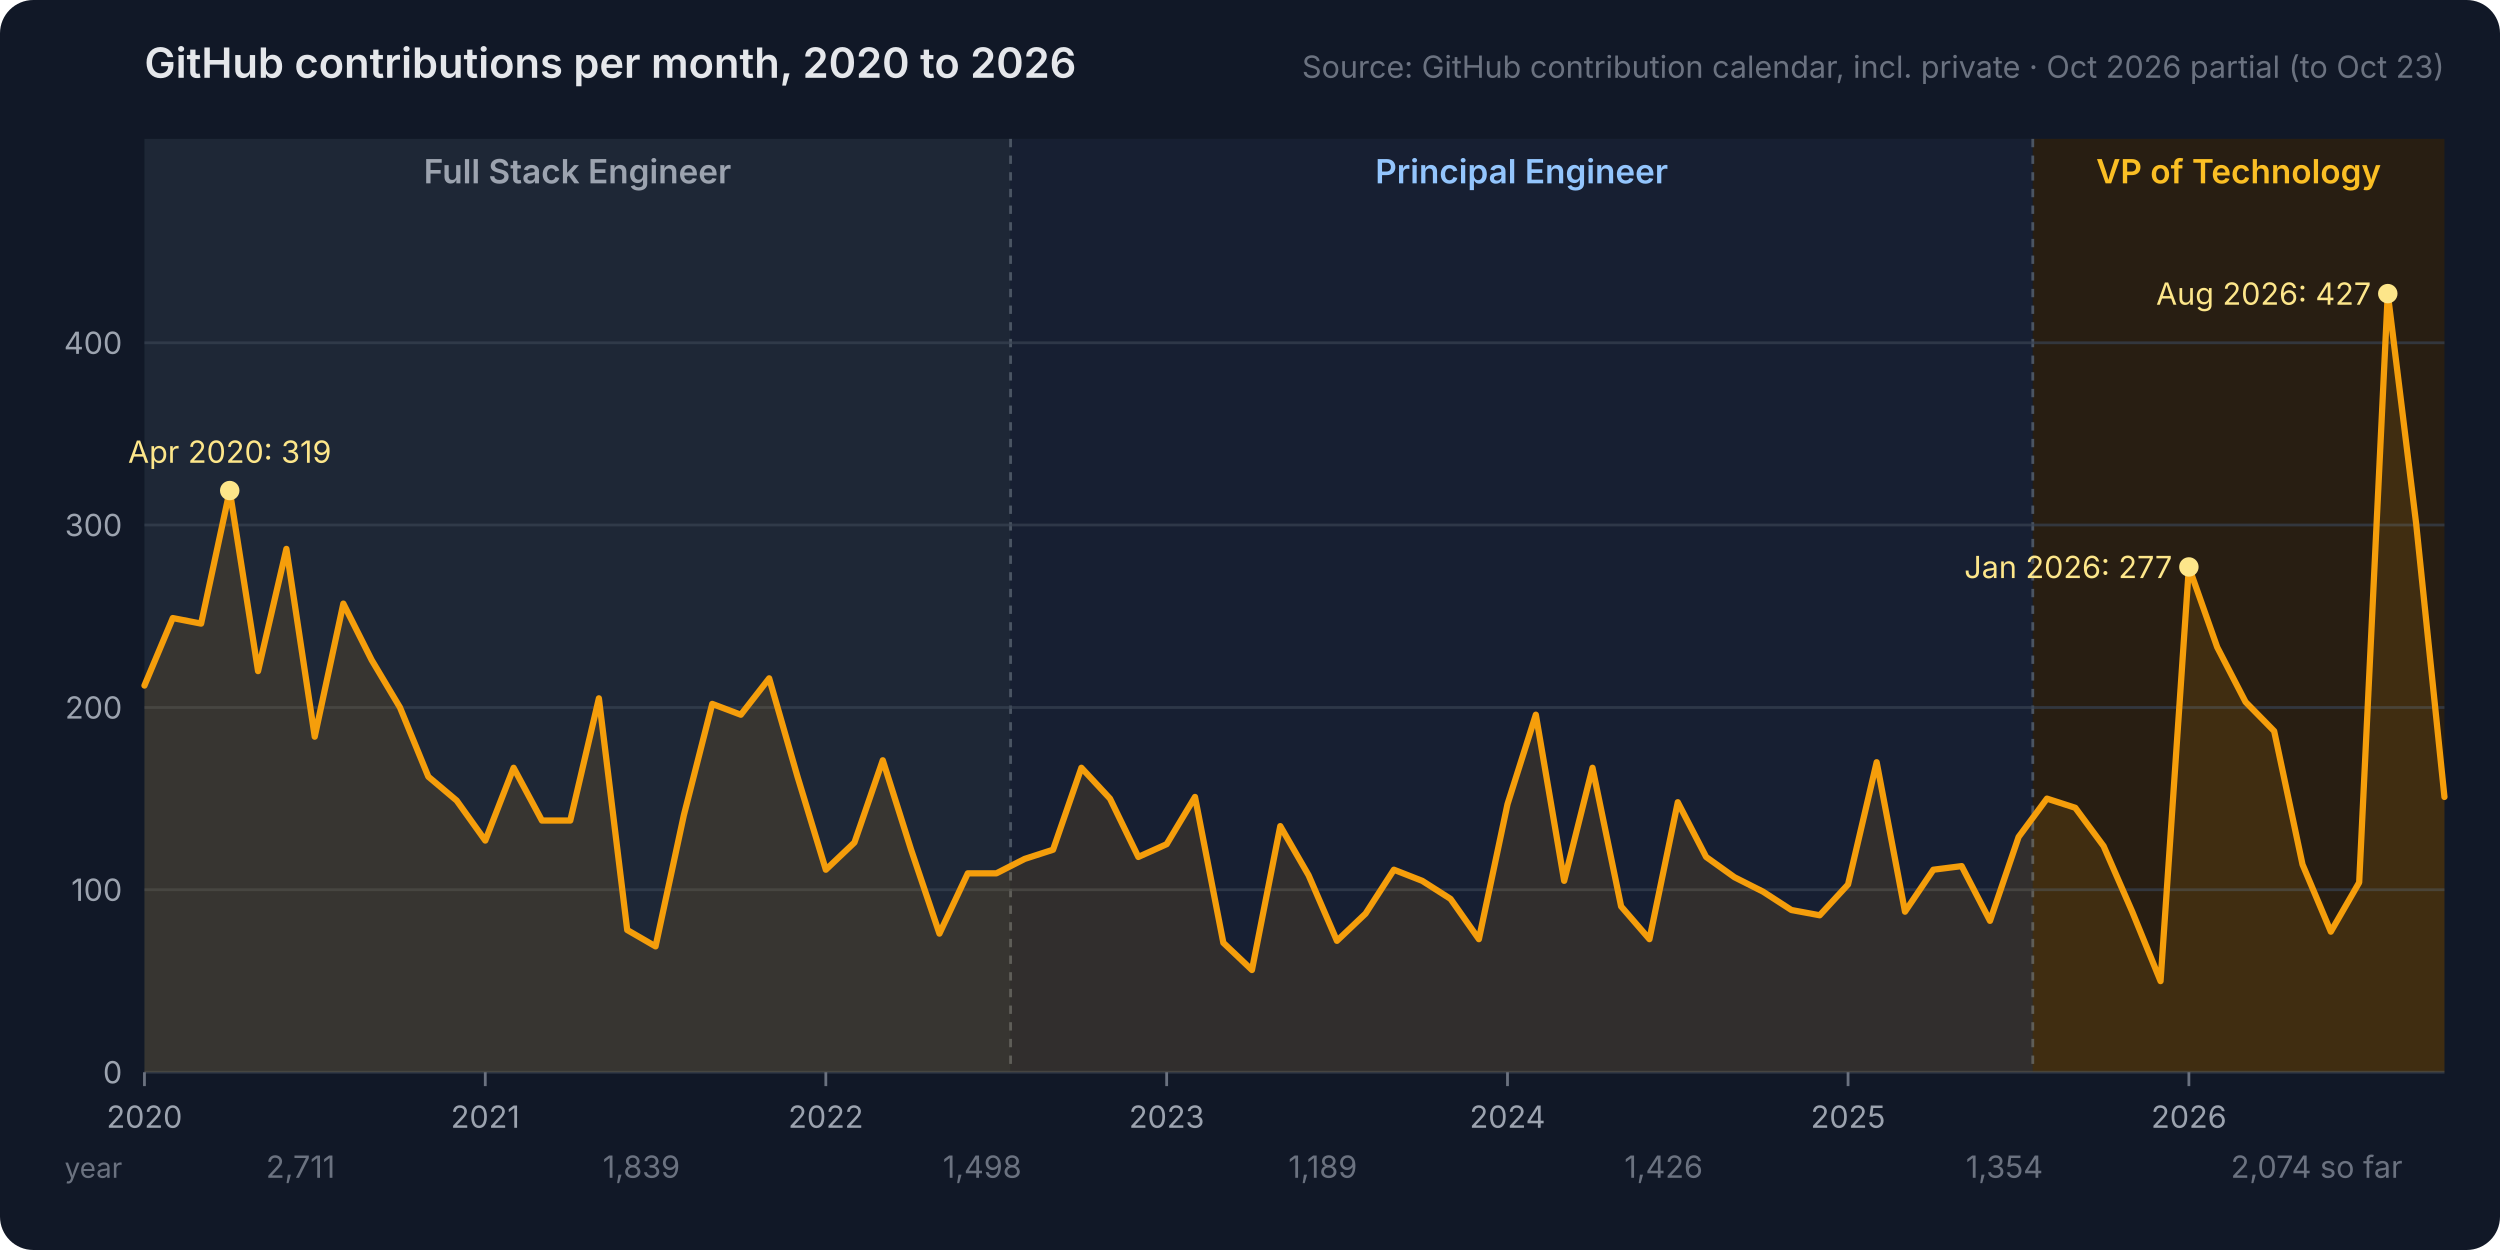
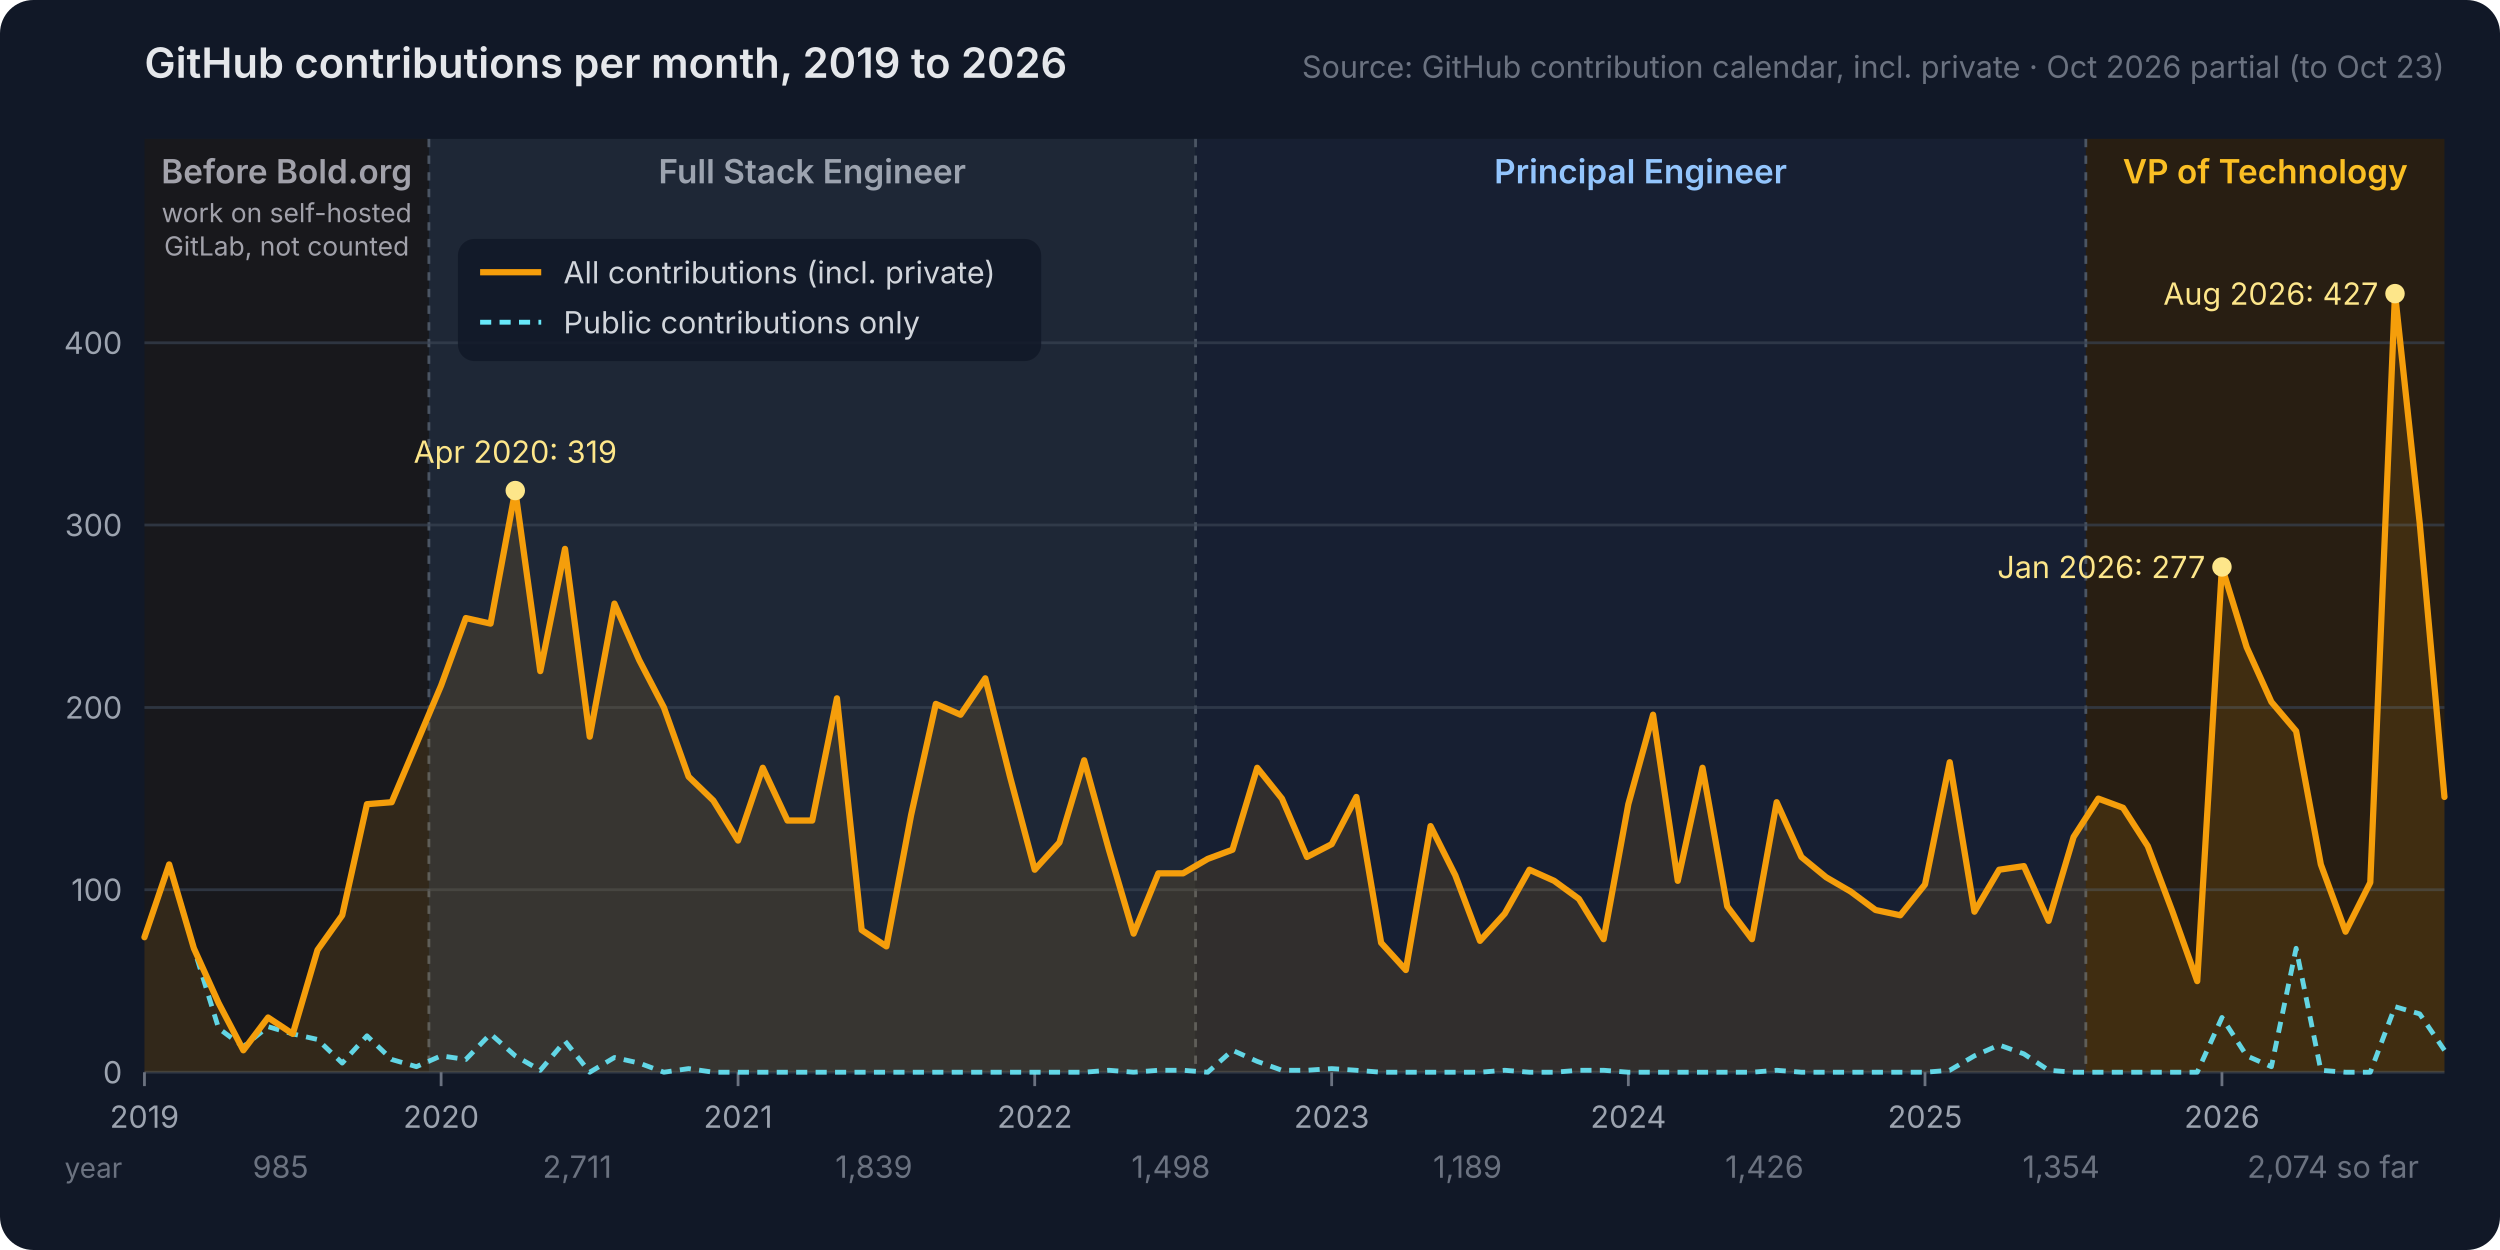
<svg xmlns="http://www.w3.org/2000/svg" viewBox="0 0 900 450" width="900" height="450" font-family="Inter, ui-sans-serif, system-ui, sans-serif" role="img" aria-labelledby="t">
  <rect width="900" height="450" rx="12" fill="#111827" />
-   <text x="52" y="28" fill="#e5e7eb" font-size="15" font-weight="600">GitHub contributions per month, 2020 to 2026</text>
+   <text x="52" y="28" fill="#e5e7eb" font-size="15" font-weight="600">GitHub contributions per month, 2019 to 2026</text>
  <text x="880" y="28" fill="#6b7280" font-size="11" text-anchor="end">Source: GitHub contribution calendar, incl. private · Oct 2026 partial (to Oct 23)</text>
-   <rect x="52.0" y="50" width="311.8" height="336" fill="#1f2937" opacity="0.9" />
-   <text x="207.9" y="66" fill="#9ca3af" font-size="12" font-weight="600" text-anchor="middle">Full Stack Engineer</text>
-   <rect x="363.8" y="50" width="368.0" height="336" fill="#172033" opacity="0.9" />
-   <text x="547.8" y="66" fill="#93c5fd" font-size="12" font-weight="600" text-anchor="middle">Principal Engineer</text>
-   <line x1="363.8" x2="363.8" y1="50" y2="386" stroke="#4b5563" stroke-dasharray="3 3" />
-   <rect x="731.8" y="50" width="148.2" height="336" fill="#2a1f0f" opacity="0.9" />
-   <text x="805.9" y="66" fill="#fbbf24" font-size="12" font-weight="600" text-anchor="middle">VP of Technology</text>
-   <line x1="731.8" x2="731.8" y1="50" y2="386" stroke="#4b5563" stroke-dasharray="3 3" />
+   <rect x="52.0" y="50" width="102.4" height="336" fill="#18181b" opacity="0.9" />
+   <text x="103.2" y="66" fill="#a1a1aa" font-size="12" font-weight="600" text-anchor="middle">Before Bold.org</text>
+   <text x="103.2" y="80" fill="#a1a1aa" font-size="9.5" text-anchor="middle">work on self-hosted</text>
+   <text x="103.2" y="92" fill="#a1a1aa" font-size="9.5" text-anchor="middle">GitLab, not counted</text>
+   <rect x="154.4" y="50" width="276.0" height="336" fill="#1f2937" opacity="0.9" />
+   <text x="292.4" y="66" fill="#9ca3af" font-size="12" font-weight="600" text-anchor="middle">Full Stack Engineer</text>
+   <line x1="154.4" x2="154.4" y1="50" y2="386" stroke="#4b5563" stroke-dasharray="3 3" />
+   <rect x="430.4" y="50" width="320.5" height="336" fill="#172033" opacity="0.9" />
+   <text x="590.6" y="66" fill="#93c5fd" font-size="12" font-weight="600" text-anchor="middle">Principal Engineer</text>
+   <line x1="430.4" x2="430.4" y1="50" y2="386" stroke="#4b5563" stroke-dasharray="3 3" />
+   <rect x="750.9" y="50" width="129.1" height="336" fill="#2a1f0f" opacity="0.9" />
+   <text x="815.5" y="66" fill="#fbbf24" font-size="12" font-weight="600" text-anchor="middle">VP of Technology</text>
+   <line x1="750.9" x2="750.9" y1="50" y2="386" stroke="#4b5563" stroke-dasharray="3 3" />
  <line x1="52" x2="880" y1="386.0" y2="386.0" stroke="#374151" stroke-width="1" opacity="0.7" />
  <text x="44" y="390.0" fill="#9ca3af" font-size="11" text-anchor="end">0</text>
  <line x1="52" x2="880" y1="320.3" y2="320.3" stroke="#374151" stroke-width="1" opacity="0.7" />
  <text x="44" y="324.3" fill="#9ca3af" font-size="11" text-anchor="end">100</text>
  <line x1="52" x2="880" y1="254.7" y2="254.7" stroke="#374151" stroke-width="1" opacity="0.7" />
  <text x="44" y="258.7" fill="#9ca3af" font-size="11" text-anchor="end">200</text>
  <line x1="52" x2="880" y1="189.0" y2="189.0" stroke="#374151" stroke-width="1" opacity="0.7" />
  <text x="44" y="193.0" fill="#9ca3af" font-size="11" text-anchor="end">300</text>
  <line x1="52" x2="880" y1="123.4" y2="123.4" stroke="#374151" stroke-width="1" opacity="0.7" />
  <text x="44" y="127.4" fill="#9ca3af" font-size="11" text-anchor="end">400</text>
  <line x1="52.0" x2="52.0" y1="386" y2="391" stroke="#6b7280" />
-   <text x="52.0" y="406" fill="#9ca3af" font-size="11" text-anchor="middle">2020</text>
-   <line x1="174.7" x2="174.7" y1="386" y2="391" stroke="#6b7280" />
-   <text x="174.7" y="406" fill="#9ca3af" font-size="11" text-anchor="middle">2021</text>
-   <line x1="297.3" x2="297.3" y1="386" y2="391" stroke="#6b7280" />
-   <text x="297.3" y="406" fill="#9ca3af" font-size="11" text-anchor="middle">2022</text>
-   <line x1="420.0" x2="420.0" y1="386" y2="391" stroke="#6b7280" />
-   <text x="420.0" y="406" fill="#9ca3af" font-size="11" text-anchor="middle">2023</text>
-   <line x1="542.7" x2="542.7" y1="386" y2="391" stroke="#6b7280" />
-   <text x="542.7" y="406" fill="#9ca3af" font-size="11" text-anchor="middle">2024</text>
-   <line x1="665.3" x2="665.3" y1="386" y2="391" stroke="#6b7280" />
-   <text x="665.3" y="406" fill="#9ca3af" font-size="11" text-anchor="middle">2025</text>
-   <line x1="788.0" x2="788.0" y1="386" y2="391" stroke="#6b7280" />
-   <text x="788.0" y="406" fill="#9ca3af" font-size="11" text-anchor="middle">2026</text>
-   <polygon points="52.0,386.0 52.0,246.8 62.2,222.5 72.4,224.5 82.7,176.6 92.9,241.6 103.1,197.6 113.3,265.2 123.6,217.3 133.8,237.6 144.0,254.7 154.2,279.6 164.4,288.2 174.7,302.6 184.9,276.4 195.1,295.4 205.3,295.4 215.6,251.4 225.8,334.8 236.0,340.7 246.2,293.4 256.4,253.4 266.7,257.3 276.9,244.2 287.1,279.6 297.3,313.1 307.6,303.3 317.8,273.7 328.0,305.9 338.2,336.1 348.4,314.4 358.7,314.4 368.9,309.2 379.1,305.9 389.3,276.4 399.6,287.5 409.8,308.5 420.0,303.9 430.2,286.9 440.4,339.4 450.7,349.2 460.9,297.4 471.1,315.1 481.3,338.7 491.6,328.9 501.8,313.1 512.0,317.1 522.2,323.6 532.4,338.1 542.7,289.5 552.9,257.3 563.1,317.1 573.3,276.4 583.6,326.3 593.8,338.1 604.0,288.8 614.2,308.5 624.4,315.8 634.7,321.0 644.9,327.6 655.1,329.5 665.3,318.4 675.6,274.4 685.8,328.2 696.0,313.1 706.2,311.8 716.4,331.5 726.7,301.3 736.9,287.5 747.1,290.8 757.3,304.6 767.6,328.2 777.8,353.2 788.0,204.1 798.2,233.0 808.4,252.7 818.7,263.2 828.9,311.2 839.1,335.4 849.3,317.7 859.6,105.7 869.8,188.4 880.0,286.9 880.0,386.0" fill="#f59e0b" opacity="0.12" />
-   <polyline points="52.0,246.8 62.2,222.5 72.4,224.5 82.7,176.6 92.9,241.6 103.1,197.6 113.3,265.2 123.6,217.3 133.8,237.6 144.0,254.7 154.2,279.6 164.4,288.2 174.7,302.6 184.9,276.4 195.1,295.4 205.3,295.4 215.6,251.4 225.8,334.8 236.0,340.7 246.2,293.4 256.4,253.4 266.7,257.3 276.9,244.2 287.1,279.6 297.3,313.1 307.6,303.3 317.8,273.7 328.0,305.9 338.2,336.1 348.4,314.4 358.7,314.4 368.9,309.2 379.1,305.9 389.3,276.4 399.6,287.5 409.8,308.5 420.0,303.9 430.2,286.9 440.4,339.4 450.7,349.2 460.9,297.4 471.1,315.1 481.3,338.7 491.6,328.9 501.8,313.1 512.0,317.1 522.2,323.6 532.4,338.1 542.7,289.5 552.9,257.3 563.1,317.1 573.3,276.4 583.6,326.3 593.8,338.1 604.0,288.8 614.2,308.5 624.4,315.8 634.7,321.0 644.9,327.6 655.1,329.5 665.3,318.4 675.6,274.4 685.8,328.2 696.0,313.1 706.2,311.8 716.4,331.5 726.7,301.3 736.9,287.5 747.1,290.8 757.3,304.6 767.6,328.2 777.8,353.2 788.0,204.1 798.2,233.0 808.4,252.7 818.7,263.2 828.9,311.2 839.1,335.4 849.3,317.7 859.6,105.7 869.8,188.4 880.0,286.9" fill="none" stroke="#f59e0b" stroke-width="2.25" stroke-linejoin="round" stroke-linecap="round" />
-   <circle cx="82.7" cy="176.6" r="3.5" fill="#fde68a" />
-   <text x="82.7" y="166.6" fill="#fde68a" font-size="11" text-anchor="middle">Apr 2020: 319</text>
-   <circle cx="788.0" cy="204.1" r="3.5" fill="#fde68a" />
-   <text x="782.0" y="208.1" fill="#fde68a" font-size="11" text-anchor="end">Jan 2026: 277</text>
-   <circle cx="859.6" cy="105.7" r="3.5" fill="#fde68a" />
-   <text x="853.6" y="109.7" fill="#fde68a" font-size="11" text-anchor="end">Aug 2026: 427</text>
-   <text x="108.2" y="424" fill="#6b7280" font-size="11" text-anchor="middle">2,711</text>
-   <text x="230.9" y="424" fill="#6b7280" font-size="11" text-anchor="middle">1,839</text>
-   <text x="353.6" y="424" fill="#6b7280" font-size="11" text-anchor="middle">1,498</text>
-   <text x="476.2" y="424" fill="#6b7280" font-size="11" text-anchor="middle">1,189</text>
-   <text x="598.9" y="424" fill="#6b7280" font-size="11" text-anchor="middle">1,426</text>
-   <text x="721.6" y="424" fill="#6b7280" font-size="11" text-anchor="middle">1,354</text>
-   <text x="834.0" y="424" fill="#6b7280" font-size="11" text-anchor="middle">2,074 so far</text>
+   <text x="52.0" y="406" fill="#9ca3af" font-size="11" text-anchor="middle">2019</text>
+   <line x1="158.8" x2="158.8" y1="386" y2="391" stroke="#6b7280" />
+   <text x="158.8" y="406" fill="#9ca3af" font-size="11" text-anchor="middle">2020</text>
+   <line x1="265.7" x2="265.7" y1="386" y2="391" stroke="#6b7280" />
+   <text x="265.7" y="406" fill="#9ca3af" font-size="11" text-anchor="middle">2021</text>
+   <line x1="372.5" x2="372.5" y1="386" y2="391" stroke="#6b7280" />
+   <text x="372.5" y="406" fill="#9ca3af" font-size="11" text-anchor="middle">2022</text>
+   <line x1="479.4" x2="479.4" y1="386" y2="391" stroke="#6b7280" />
+   <text x="479.4" y="406" fill="#9ca3af" font-size="11" text-anchor="middle">2023</text>
+   <line x1="586.2" x2="586.2" y1="386" y2="391" stroke="#6b7280" />
+   <text x="586.2" y="406" fill="#9ca3af" font-size="11" text-anchor="middle">2024</text>
+   <line x1="693.0" x2="693.0" y1="386" y2="391" stroke="#6b7280" />
+   <text x="693.0" y="406" fill="#9ca3af" font-size="11" text-anchor="middle">2025</text>
+   <line x1="799.9" x2="799.9" y1="386" y2="391" stroke="#6b7280" />
+   <text x="799.9" y="406" fill="#9ca3af" font-size="11" text-anchor="middle">2026</text>
+   <polygon points="52.0,386.0 52.0,337.4 60.9,311.2 69.8,341.4 78.7,361.1 87.6,378.1 96.5,366.3 105.4,372.2 114.3,342.0 123.2,329.5 132.1,289.5 141.0,288.8 149.9,267.8 158.8,246.8 167.7,222.5 176.6,224.5 185.5,176.6 194.5,241.6 203.4,197.6 212.3,265.2 221.2,217.3 230.1,237.6 239.0,254.7 247.9,279.6 256.8,288.2 265.7,302.6 274.6,276.4 283.5,295.4 292.4,295.4 301.3,251.4 310.2,334.8 319.1,340.7 328.0,293.4 336.9,253.4 345.8,257.3 354.7,244.2 363.6,279.6 372.5,313.1 381.4,303.3 390.3,273.7 399.2,305.9 408.1,336.1 417.0,314.4 425.9,314.4 434.8,309.2 443.7,305.9 452.6,276.4 461.5,287.5 470.5,308.5 479.4,303.9 488.3,286.9 497.2,339.4 506.1,349.2 515.0,297.4 523.9,315.1 532.8,338.7 541.7,328.9 550.6,313.1 559.5,317.1 568.4,323.6 577.3,338.1 586.2,289.5 595.1,257.3 604.0,317.1 612.9,276.4 621.8,326.3 630.7,338.1 639.6,288.8 648.5,308.5 657.4,315.8 666.3,321.0 675.2,327.6 684.1,329.5 693.0,318.4 701.9,274.4 710.8,328.2 719.7,313.1 728.6,311.8 737.5,331.5 746.5,301.3 755.4,287.5 764.3,290.8 773.2,304.6 782.1,328.2 791.0,353.2 799.9,204.1 808.8,233.0 817.7,252.7 826.6,263.2 835.5,311.2 844.4,335.4 853.3,317.7 862.2,105.7 871.1,188.4 880.0,286.9 880.0,386.0" fill="#f59e0b" opacity="0.12" />
+   <polyline points="52.0,337.4 60.9,311.2 69.8,341.4 78.7,370.2 87.6,376.8 96.5,369.6 105.4,372.2 114.3,374.2 123.2,382.7 132.1,372.9 141.0,381.4 149.9,384.0 158.8,380.1 167.7,381.4 176.6,372.2 185.5,380.1 194.5,385.3 203.4,374.8 212.3,386.0 221.2,380.7 230.1,382.7 239.0,386.0 247.9,384.7 256.8,386.0 265.7,386.0 274.6,386.0 283.5,386.0 292.4,386.0 301.3,386.0 310.2,386.0 319.1,386.0 328.0,386.0 336.9,386.0 345.8,386.0 354.7,386.0 363.6,386.0 372.5,386.0 381.4,386.0 390.3,386.0 399.2,385.3 408.1,386.0 417.0,385.3 425.9,385.3 434.8,386.0 443.7,378.1 452.6,382.1 461.5,385.3 470.5,385.3 479.4,384.7 488.3,385.3 497.2,386.0 506.1,386.0 515.0,386.0 523.9,386.0 532.8,386.0 541.7,385.3 550.6,386.0 559.5,386.0 568.4,385.3 577.3,385.3 586.2,386.0 595.1,386.0 604.0,386.0 612.9,386.0 621.8,386.0 630.7,386.0 639.6,385.3 648.5,386.0 657.4,386.0 666.3,386.0 675.2,386.0 684.1,386.0 693.0,386.0 701.9,385.3 710.8,380.1 719.7,376.2 728.6,379.4 737.5,385.3 746.5,386.0 755.4,386.0 764.3,386.0 773.2,386.0 782.1,386.0 791.0,386.0 799.9,366.3 808.8,380.1 817.7,384.0 826.6,341.4 835.5,385.3 844.4,386.0 853.3,386.0 862.2,362.4 871.1,365.0 880.0,378.1" fill="none" stroke="#67e8f9" stroke-width="1.75" stroke-dasharray="4 3" stroke-linejoin="round" opacity="0.9" />
+   <polyline points="52.0,337.4 60.9,311.2 69.8,341.4 78.7,361.1 87.6,378.1 96.5,366.3 105.4,372.2 114.3,342.0 123.2,329.5 132.1,289.5 141.0,288.8 149.9,267.8 158.8,246.8 167.7,222.5 176.6,224.5 185.5,176.6 194.5,241.6 203.4,197.6 212.3,265.2 221.2,217.3 230.1,237.6 239.0,254.7 247.9,279.6 256.8,288.2 265.7,302.6 274.6,276.4 283.5,295.4 292.4,295.4 301.3,251.4 310.2,334.8 319.1,340.7 328.0,293.4 336.9,253.4 345.8,257.3 354.7,244.2 363.6,279.6 372.5,313.1 381.4,303.3 390.3,273.7 399.2,305.9 408.1,336.1 417.0,314.4 425.9,314.4 434.8,309.2 443.7,305.9 452.6,276.4 461.5,287.5 470.5,308.5 479.4,303.9 488.3,286.9 497.2,339.4 506.1,349.2 515.0,297.4 523.9,315.1 532.8,338.7 541.7,328.9 550.6,313.1 559.5,317.1 568.4,323.6 577.3,338.1 586.2,289.5 595.1,257.3 604.0,317.1 612.9,276.4 621.8,326.3 630.7,338.1 639.6,288.8 648.5,308.5 657.4,315.8 666.3,321.0 675.2,327.6 684.1,329.5 693.0,318.4 701.9,274.4 710.8,328.2 719.7,313.1 728.6,311.8 737.5,331.5 746.5,301.3 755.4,287.5 764.3,290.8 773.2,304.6 782.1,328.2 791.0,353.2 799.9,204.1 808.8,233.0 817.7,252.7 826.6,263.2 835.5,311.2 844.4,335.4 853.3,317.7 862.2,105.7 871.1,188.4 880.0,286.9" fill="none" stroke="#f59e0b" stroke-width="2.25" stroke-linejoin="round" stroke-linecap="round" />
+   <circle cx="185.5" cy="176.6" r="3.5" fill="#fde68a" />
+   <text x="185.5" y="166.6" fill="#fde68a" font-size="11" text-anchor="middle">Apr 2020: 319</text>
+   <circle cx="799.9" cy="204.1" r="3.5" fill="#fde68a" />
+   <text x="793.9" y="208.1" fill="#fde68a" font-size="11" text-anchor="end">Jan 2026: 277</text>
+   <circle cx="862.2" cy="105.7" r="3.5" fill="#fde68a" />
+   <text x="856.2" y="109.7" fill="#fde68a" font-size="11" text-anchor="end">Aug 2026: 427</text>
+   <text x="101.0" y="424" fill="#6b7280" font-size="11" text-anchor="middle">985</text>
+   <text x="207.8" y="424" fill="#6b7280" font-size="11" text-anchor="middle">2,711</text>
+   <text x="314.6" y="424" fill="#6b7280" font-size="11" text-anchor="middle">1,839</text>
+   <text x="421.5" y="424" fill="#6b7280" font-size="11" text-anchor="middle">1,498</text>
+   <text x="528.3" y="424" fill="#6b7280" font-size="11" text-anchor="middle">1,189</text>
+   <text x="635.2" y="424" fill="#6b7280" font-size="11" text-anchor="middle">1,426</text>
+   <text x="742.0" y="424" fill="#6b7280" font-size="11" text-anchor="middle">1,354</text>
+   <text x="839.9" y="424" fill="#6b7280" font-size="11" text-anchor="middle">2,074 so far</text>
  <text x="44" y="424" fill="#6b7280" font-size="10" text-anchor="end">year</text>
+   <rect x="164.839" y="86" width="210" height="44" rx="6" fill="#111827" opacity="0.85" />
+   <line x1="172.839" x2="194.839" y1="98" y2="98" stroke="#f59e0b" stroke-width="2.25" />
+   <text x="202.839" y="102" fill="#d1d5db" font-size="11">All contributions (incl. private)</text>
+   <line x1="172.839" x2="194.839" y1="116" y2="116" stroke="#67e8f9" stroke-width="1.75" stroke-dasharray="4 3" />
+   <text x="202.839" y="120" fill="#d1d5db" font-size="11">Public contributions only</text>
</svg>
